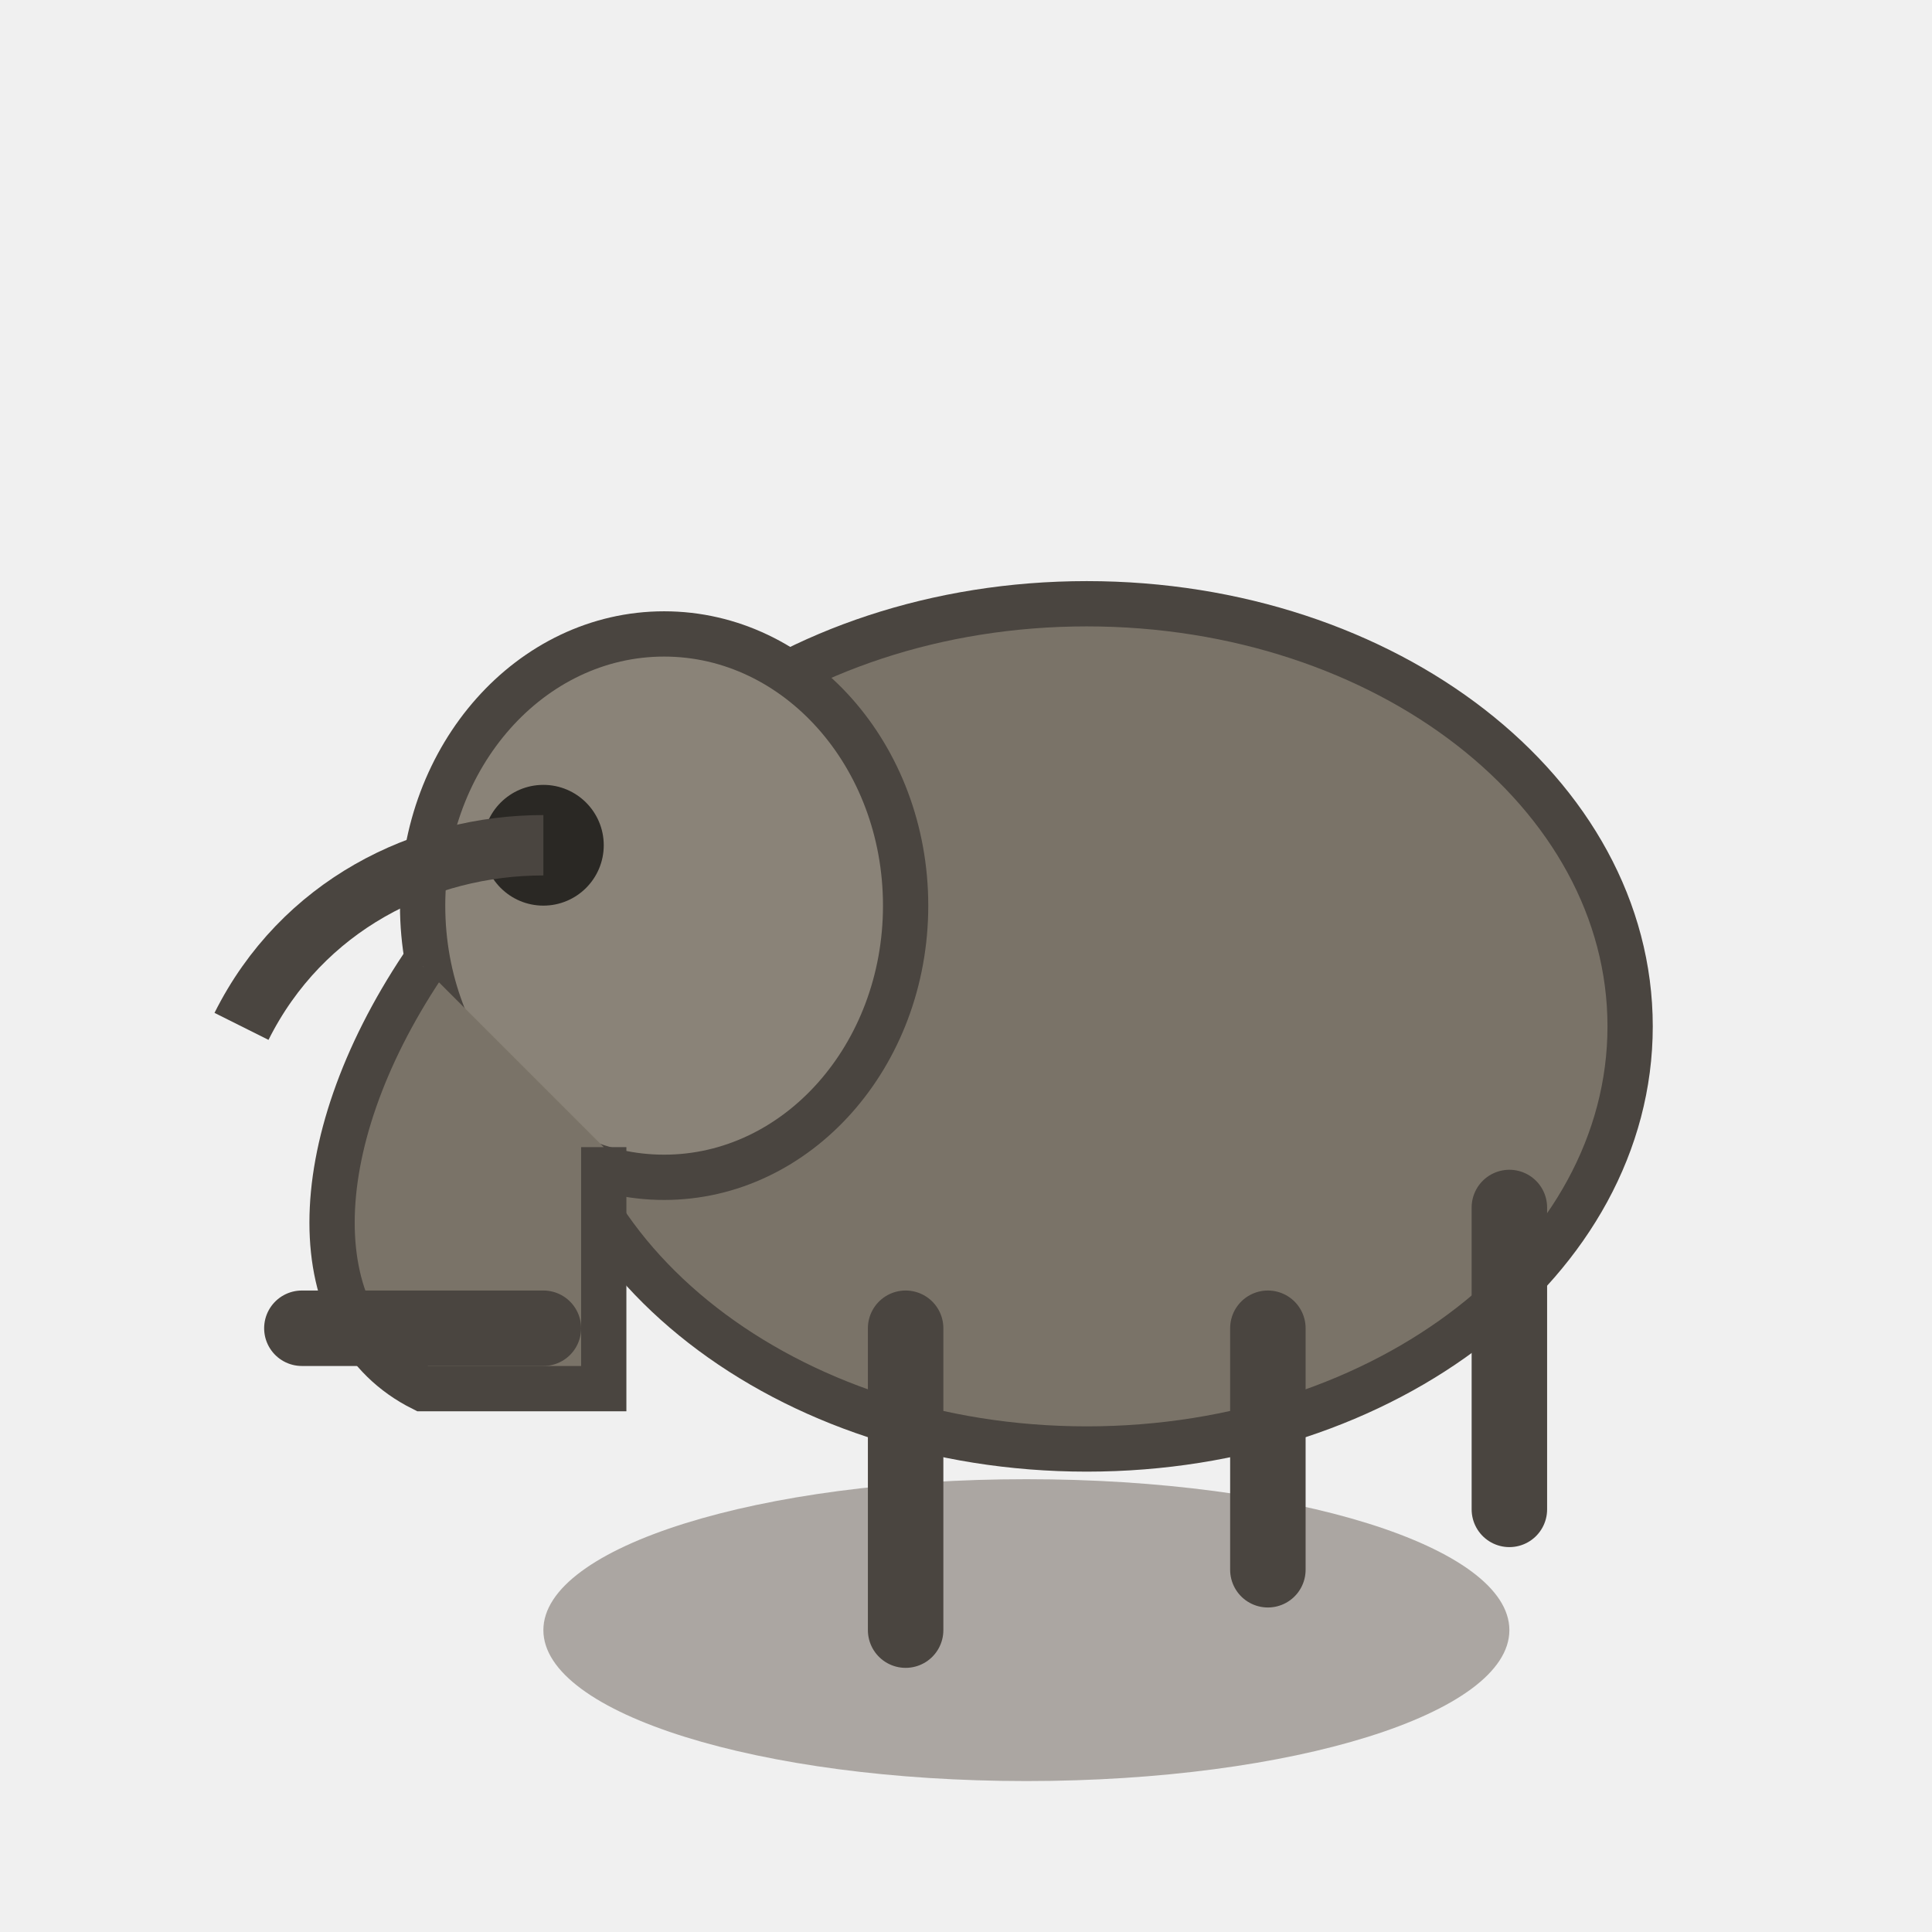
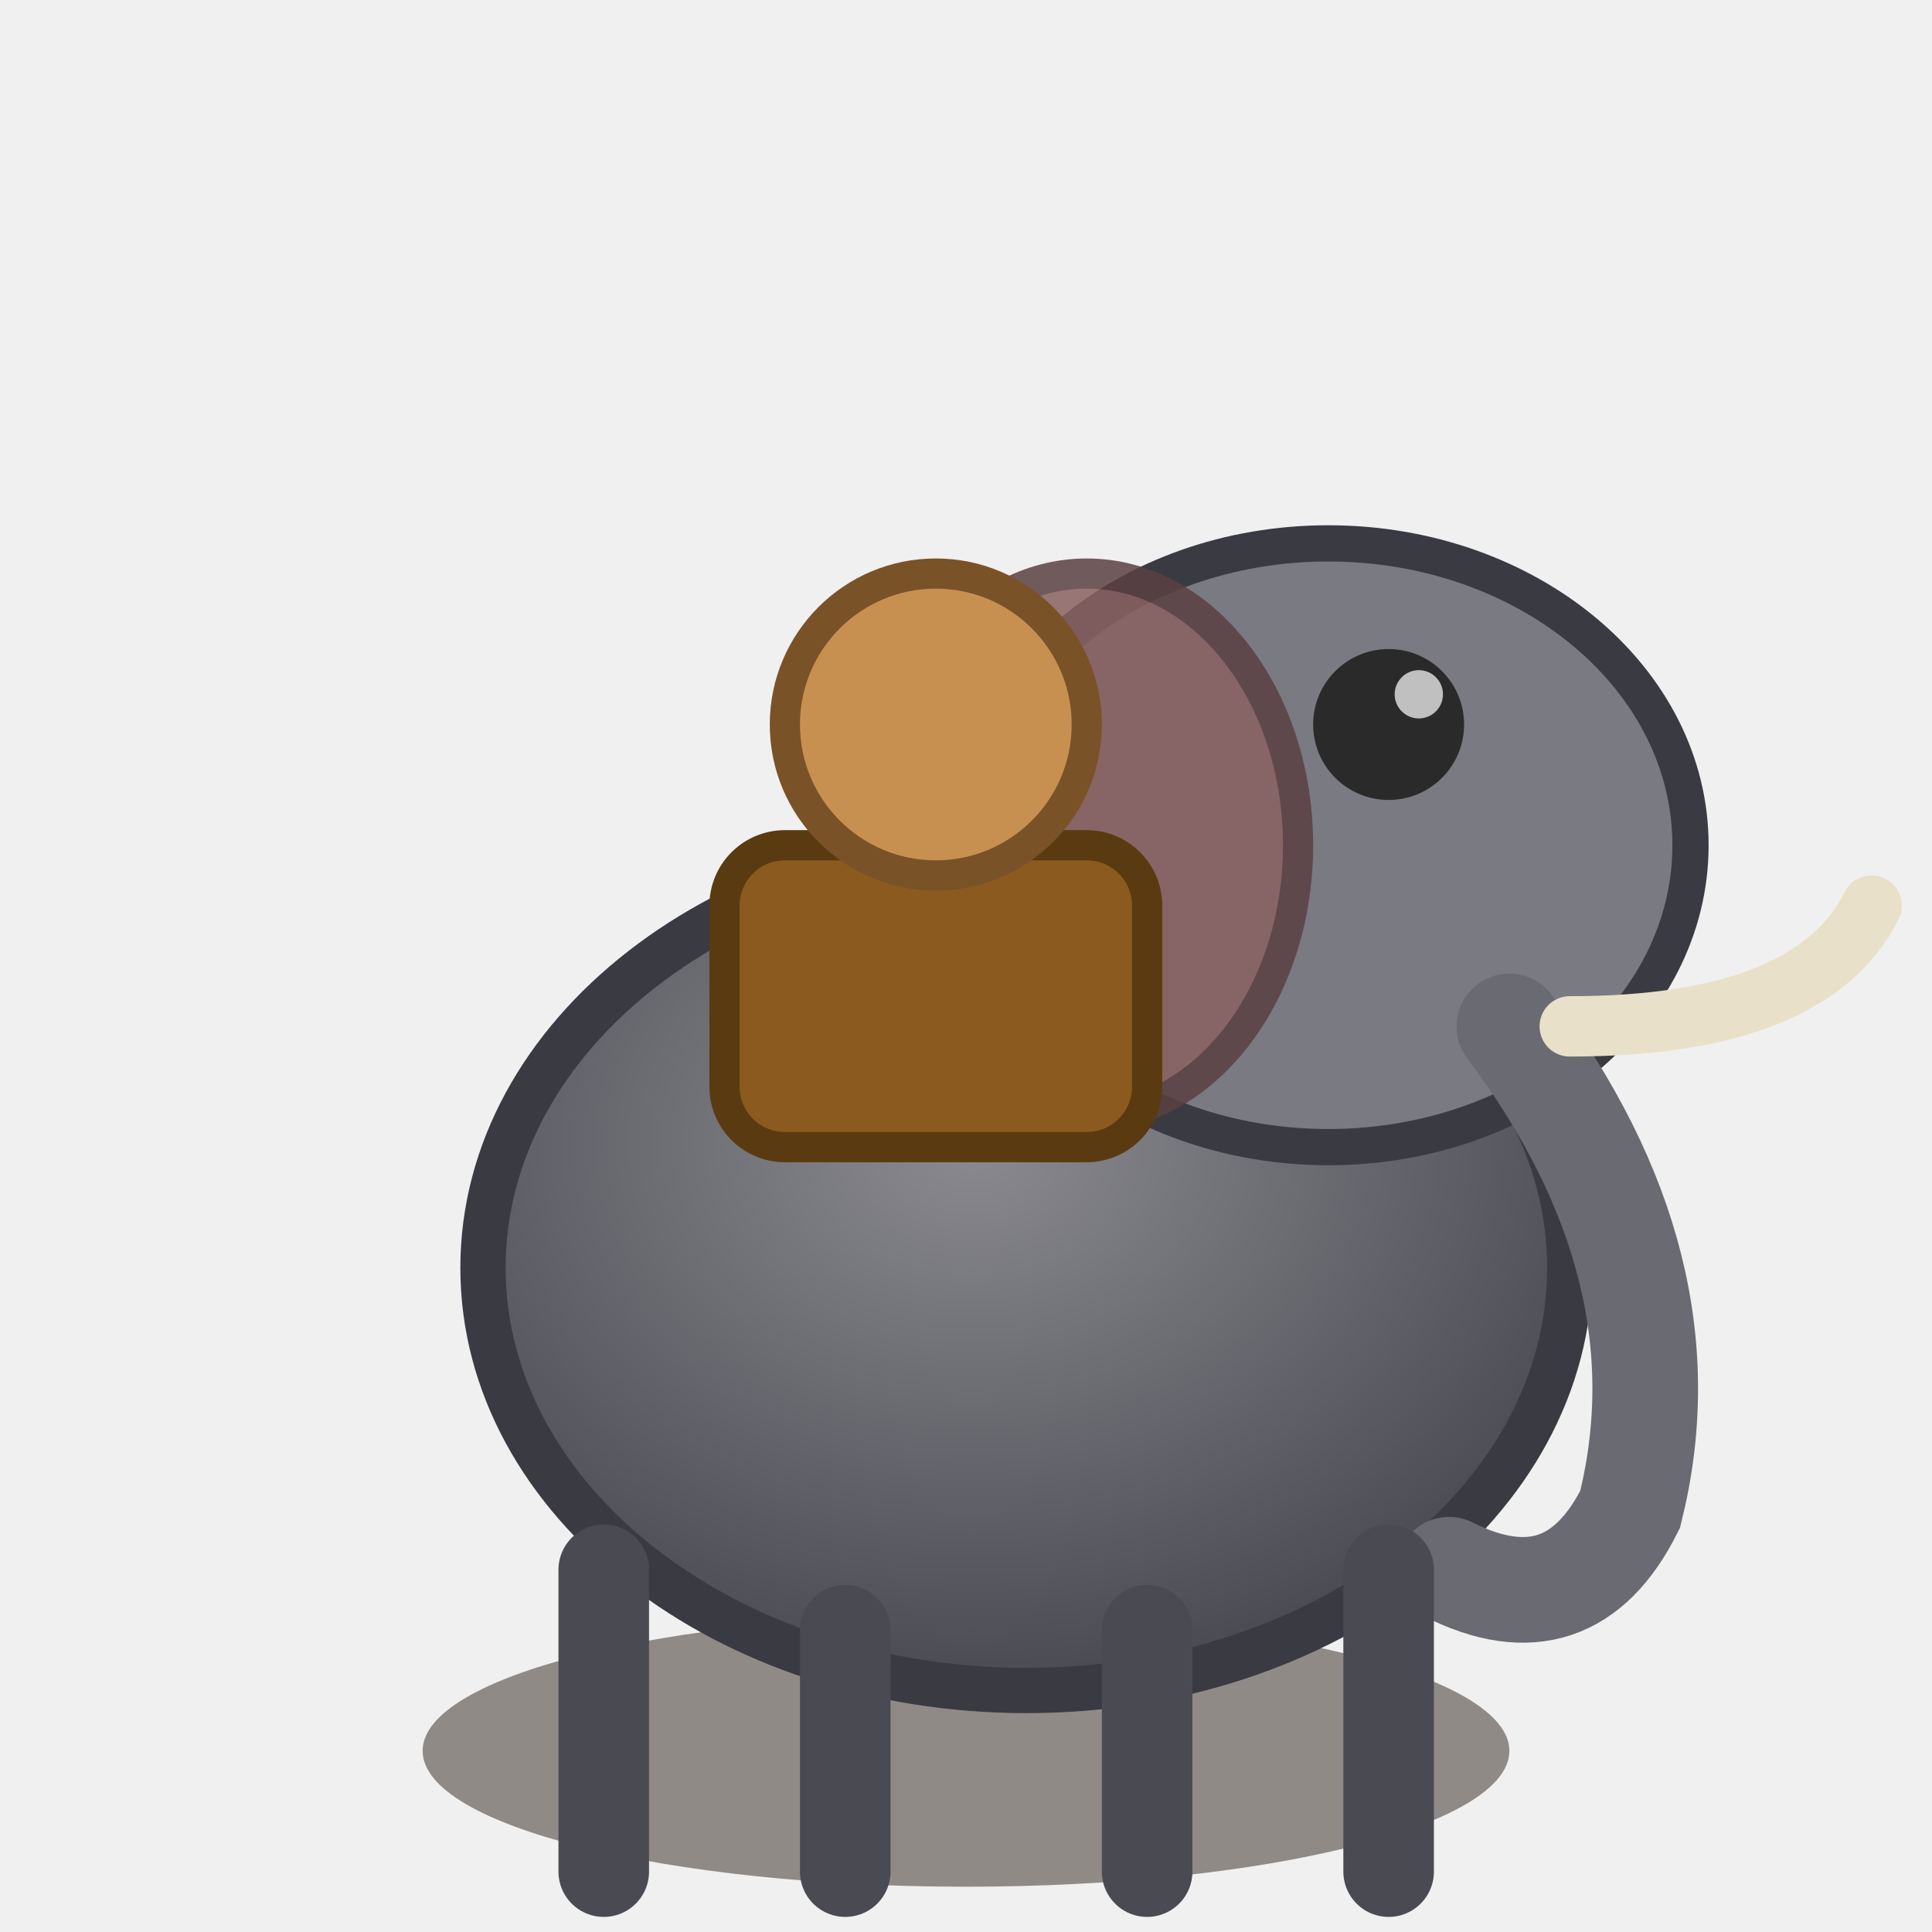
<svg xmlns="http://www.w3.org/2000/svg" width="64" height="64" viewBox="0 0 64 64" fill="none">
-   <ellipse cx="34" cy="54" rx="16" ry="5" fill="#2A1E12" opacity="0.35" />
-   <ellipse cx="36" cy="34" rx="18" ry="14" fill="#7A7368" stroke="#4A4540" stroke-width="1.5" />
-   <ellipse cx="22" cy="30" rx="8" ry="9" fill="#8A8378" stroke="#4A4540" stroke-width="1.5" />
-   <path d="M14 32c-4 6-4 12 0 14h6v-8" fill="#7A7368" stroke="#4A4540" stroke-width="1.5" />
-   <path d="M10 44h8M50 40v10M42 44v8M30 44v10" stroke="#4A4540" stroke-width="2.5" stroke-linecap="round" />
-   <circle cx="18" cy="28" r="2" fill="#2A2824" />
-   <path d="M8 34c2-4 6-6 10-6" stroke="#4A4540" stroke-width="2" fill="none" />
+   <defs>
+     <radialGradient id="eleph" cx="45%" cy="35%" r="65%">
+       <stop offset="0%" stop-color="#8A8A90" />
+       <stop offset="100%" stop-color="#4A4A52" />
+     </radialGradient>
+   </defs>
+   <ellipse cx="32" cy="58" rx="18" ry="4.5" fill="#1A0E06" opacity="0.45" />
+   <ellipse cx="34" cy="42" rx="18" ry="14" fill="url(#eleph)" stroke="#3A3A42" stroke-width="1.5" />
+   <ellipse cx="44" cy="28" rx="12" ry="10" fill="#7A7A82" stroke="#3A3A42" stroke-width="1.2" />
+   <path d="M50 34 Q56 42 54 50 Q52 54 48 52" stroke="#6A6A72" stroke-width="3.5" stroke-linecap="round" fill="none" />
+   <ellipse cx="36" cy="28" rx="7" ry="9" fill="#8A6060" stroke="#5A4042" stroke-width="1" opacity="0.85" />
+   <circle cx="46" cy="24" r="2.5" fill="#2A2A2A" />
+   <circle cx="47" cy="23" r="0.8" fill="#FFF" opacity="0.7" />
+   <path d="M52 34 Q60 34 62 30" stroke="#E8E0C8" stroke-width="2" stroke-linecap="round" fill="none" />
+   <path d="M20 52 L20 62M28 54 L28 62M38 54 L38 62M46 52 L46 62" stroke="#4A4A52" stroke-width="3" stroke-linecap="round" />
+   <rect x="24" y="28" width="14" height="10" rx="2" fill="#8B5A1E" stroke="#5A3A10" stroke-width="1" />
+   <circle cx="31" cy="24" r="5" fill="#C89050" stroke="#7A5228" stroke-width="1" />
</svg>
